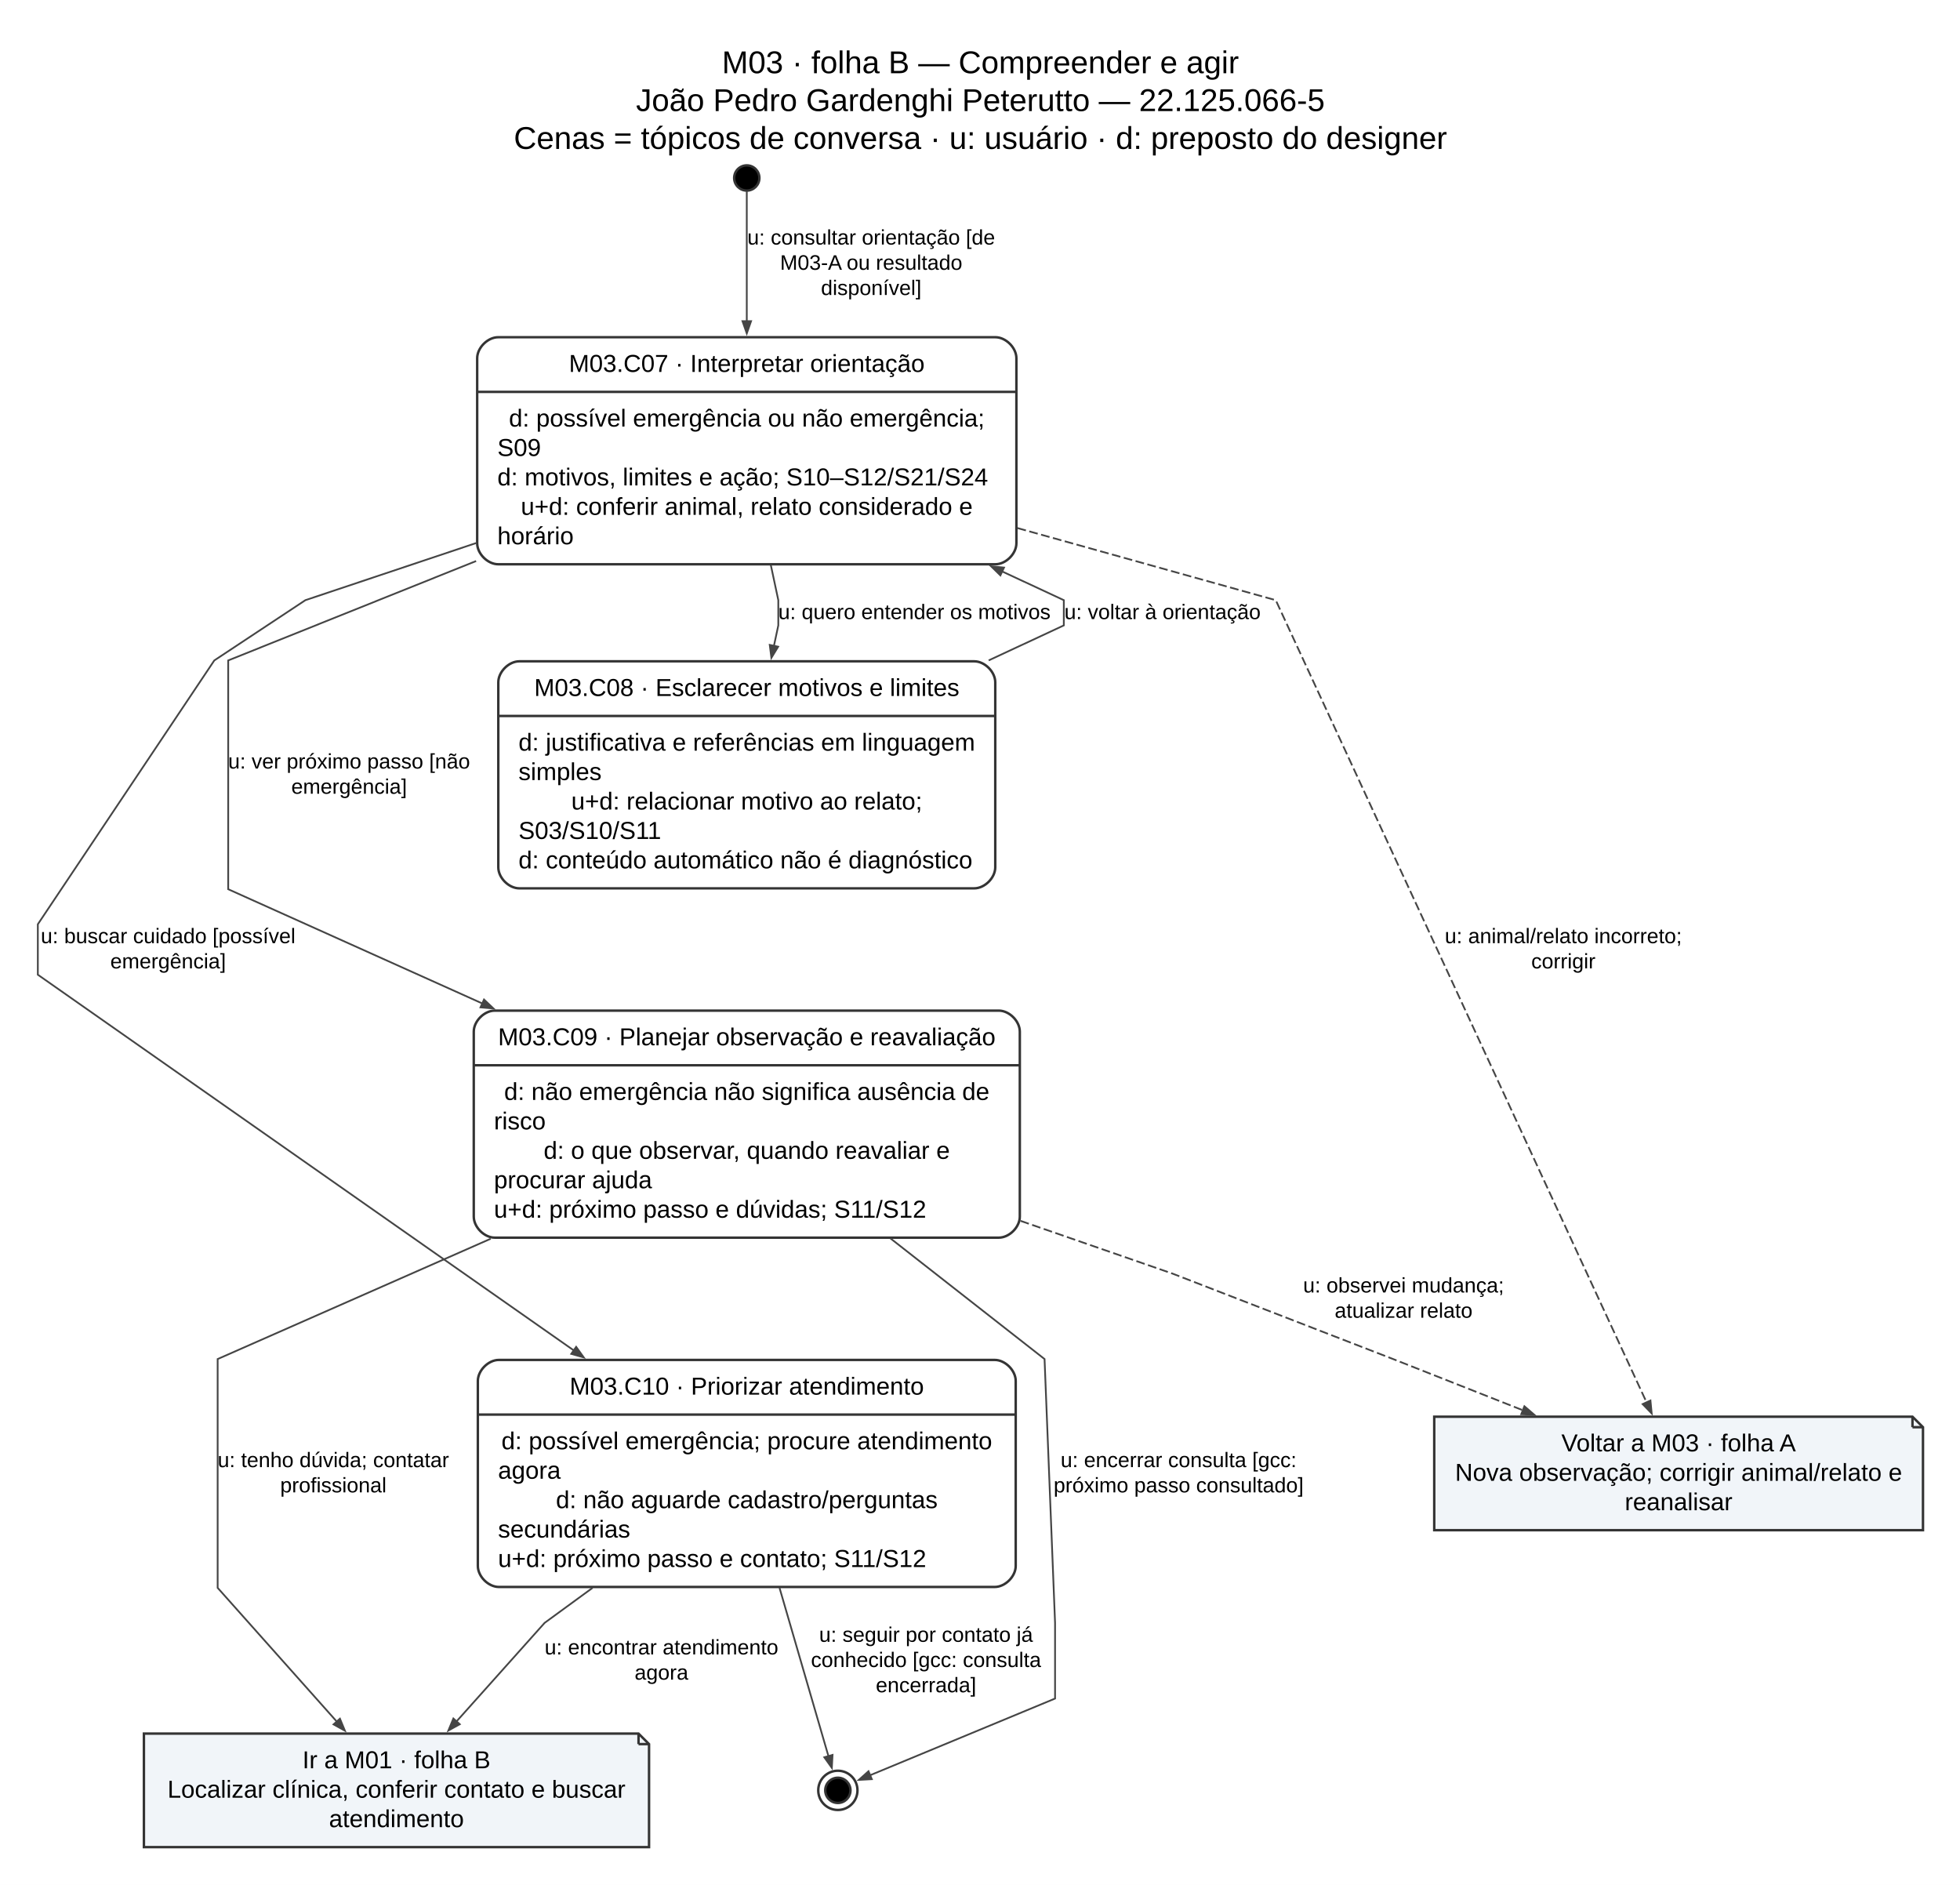
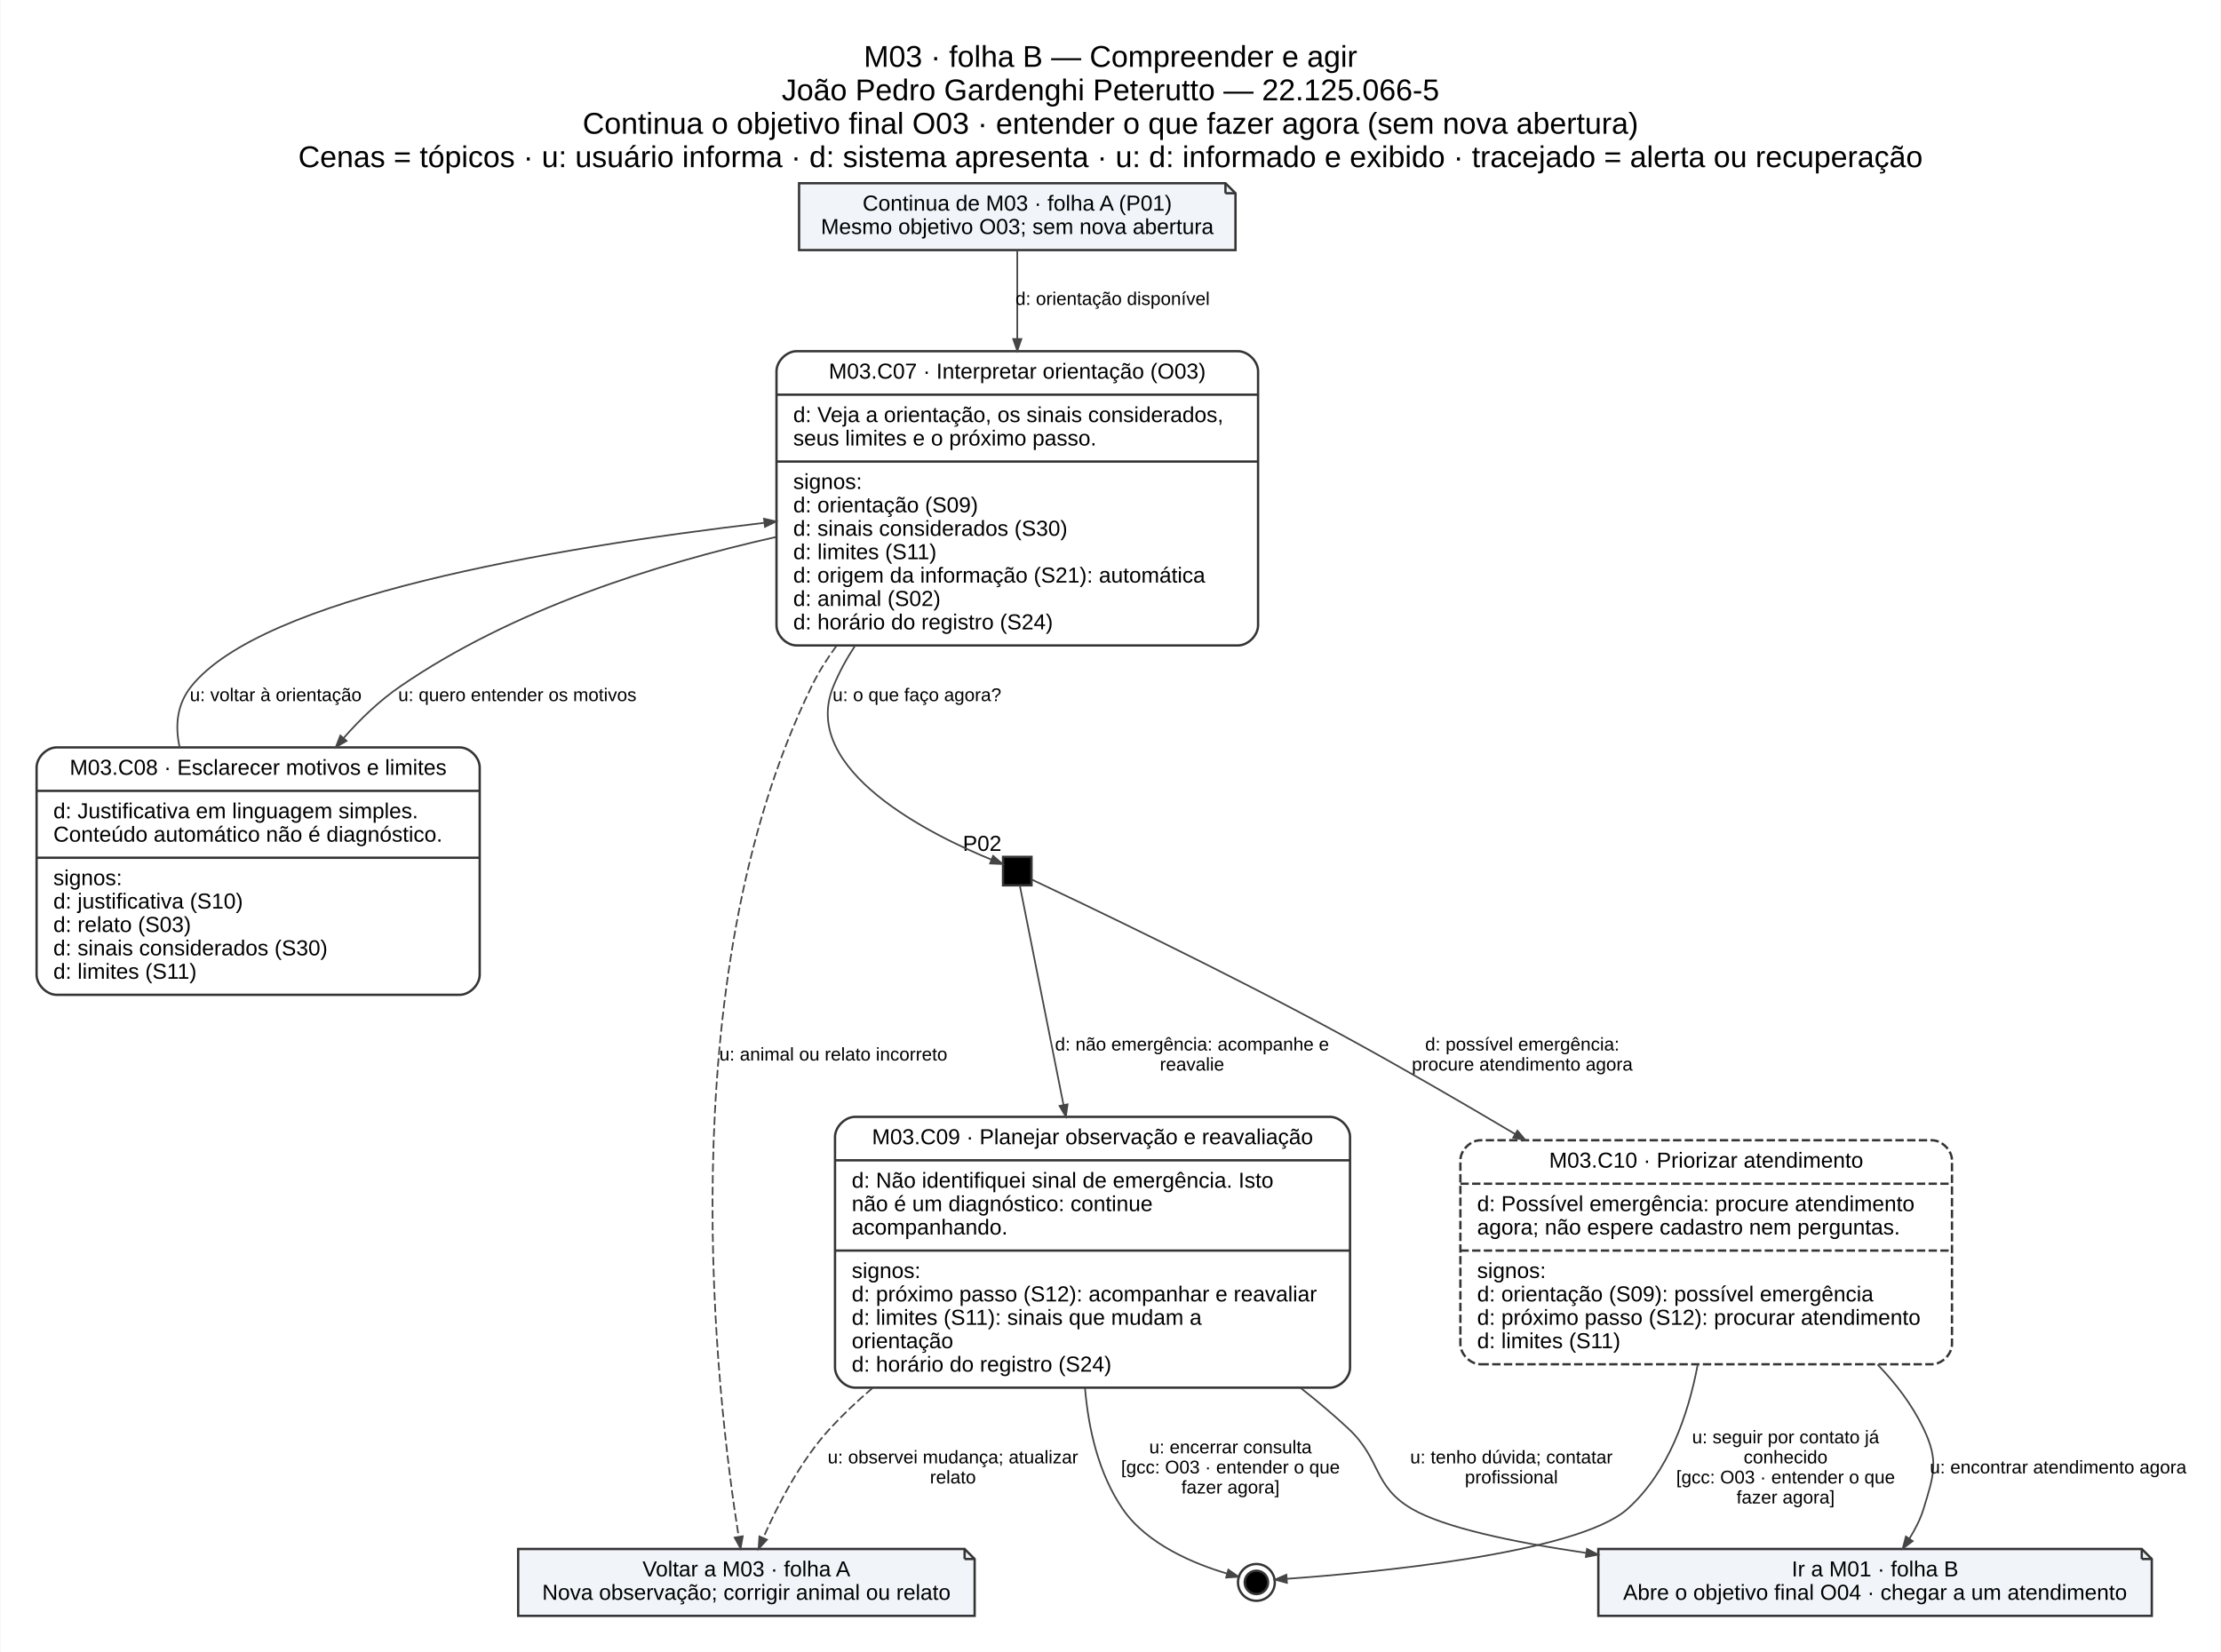
- <svg xmlns="http://www.w3.org/2000/svg" width="1119pt" height="1076pt" viewBox="0.00 0.00 1119.00 1076.00">
-   <g id="graph0" class="graph" transform="scale(1 1) rotate(0) translate(21.6 1054.4)">
-     <polygon fill="white" stroke="none" points="-21.6,21.6 -21.6,-1054.4 1097.87,-1054.4 1097.87,21.6 -21.6,21.6" />
-     <text xml:space="preserve" text-anchor="middle" x="538.14" y="-1012.6" font-family="Arial" font-size="18.00">M03 · folha B — Compreender e agir</text>
-     <text xml:space="preserve" text-anchor="middle" x="538.14" y="-991" font-family="Arial" font-size="18.00">João Pedro Gardenghi Peterutto — 22.125.066-5</text>
-     <text xml:space="preserve" text-anchor="middle" x="538.14" y="-969.4" font-family="Arial" font-size="18.00">Cenas = tópicos de conversa · u: usuário · d: preposto do designer</text>
+ <svg xmlns="http://www.w3.org/2000/svg" width="1328pt" height="988pt" viewBox="0.00 0.00 1327.70 988.20">
+   <g id="graph0" class="graph" transform="scale(1 1) rotate(0) translate(21.6 966.6)">
+     <polygon fill="white" stroke="transparent" points="-21.6,21.6 -21.6,-966.6 1306.1,-966.6 1306.1,21.6 -21.6,21.6" />
+     <text text-anchor="middle" x="642.25" y="-926.6" font-family="Arial" font-size="18.00">M03 · folha B — Compreender e agir</text>
+     <text text-anchor="middle" x="642.25" y="-906.6" font-family="Arial" font-size="18.00">João Pedro Gardenghi Peterutto — 22.125.066-5</text>
+     <text text-anchor="middle" x="642.25" y="-886.6" font-family="Arial" font-size="18.00">Continua o objetivo final O03 · entender o que fazer agora (sem nova abertura)</text>
+     <text text-anchor="middle" x="642.25" y="-866.6" font-family="Arial" font-size="18.00">Cenas = tópicos · u: usuário informa · d: sistema apresenta · u: d: informado e exibido · tracejado = alerta ou recuperação</text>
    <g id="node1" class="node">
-       <path fill="none" stroke="#343434" stroke-width="1.4" d="M262.83,-732.3C262.83,-732.3 546.68,-732.3 546.68,-732.3 552.68,-732.3 558.68,-738.3 558.68,-744.3 558.68,-744.3 558.68,-849.9 558.68,-849.9 558.68,-855.9 552.68,-861.9 546.68,-861.9 546.68,-861.9 262.83,-861.9 262.83,-861.9 256.83,-861.9 250.83,-855.9 250.83,-849.9 250.83,-849.9 250.83,-744.3 250.83,-744.3 250.83,-738.3 256.83,-732.3 262.83,-732.3" />
-       <text xml:space="preserve" text-anchor="middle" x="404.75" y="-842.1" font-family="Arial" font-size="14.00">M03.C07 · Interpretar orientação</text>
-       <polyline fill="none" stroke="#343434" stroke-width="1.4" points="250.83,-830.7 558.68,-830.7" />
-       <text xml:space="preserve" text-anchor="middle" x="404.75" y="-810.9" font-family="Arial" font-size="14.00">d: possível emergência ou não emergência;</text>
-       <text xml:space="preserve" text-anchor="start" x="262.35" y="-794.1" font-family="Arial" font-size="14.00">S09</text>
-       <text xml:space="preserve" text-anchor="start" x="262.35" y="-777.3" font-family="Arial" font-size="14.00">d: motivos, limites e ação; S10–S12/S21/S24</text>
-       <text xml:space="preserve" text-anchor="middle" x="404.75" y="-760.5" font-family="Arial" font-size="14.00">u+d: conferir animal, relato considerado e</text>
-       <text xml:space="preserve" text-anchor="start" x="262.35" y="-743.7" font-family="Arial" font-size="14.00">horário</text>
+       <polygon fill="#f1f5f9" stroke="#343434" stroke-width="1.4" points="711,-857 456,-857 456,-817 717,-817 717,-851 711,-857" />
+       <polyline fill="none" stroke="#343434" stroke-width="1.4" points="711,-857 711,-851 " />
+       <polyline fill="none" stroke="#343434" stroke-width="1.4" points="717,-851 711,-851 " />
+       <text text-anchor="middle" x="586.5" y="-840.6" font-family="Arial" font-size="13.00">Continua de M03 · folha A (P01)</text>
+       <text text-anchor="middle" x="586.5" y="-826.6" font-family="Arial" font-size="13.00">Mesmo objetivo O03; sem nova abertura</text>
+     </g>
+     <g id="node2" class="node">
+       <path fill="none" stroke="#343434" stroke-width="1.4" d="M454.5,-580.5C454.5,-580.5 718.5,-580.5 718.5,-580.5 724.5,-580.5 730.5,-586.5 730.5,-592.5 730.5,-592.5 730.5,-744.5 730.5,-744.5 730.5,-750.5 724.5,-756.5 718.5,-756.5 718.5,-756.5 454.5,-756.5 454.5,-756.5 448.5,-756.5 442.5,-750.5 442.5,-744.5 442.5,-744.5 442.5,-592.5 442.5,-592.5 442.5,-586.5 448.5,-580.5 454.5,-580.5" />
+       <text text-anchor="middle" x="586.5" y="-740.1" font-family="Arial" font-size="13.00">M03.C07 · Interpretar orientação (O03)</text>
+       <polyline fill="none" stroke="#343434" stroke-width="1.4" points="442.5,-730.5 730.5,-730.5 " />
+       <text text-anchor="start" x="452.5" y="-714.1" font-family="Arial" font-size="13.00">d: Veja a orientação, os sinais considerados,</text>
+       <text text-anchor="start" x="452.5" y="-700.1" font-family="Arial" font-size="13.00"> seus limites e o próximo passo.</text>
+       <polyline fill="none" stroke="#343434" stroke-width="1.4" points="442.5,-690.5 730.5,-690.5 " />
+       <text text-anchor="start" x="452.5" y="-674.1" font-family="Arial" font-size="13.00">signos:</text>
+       <text text-anchor="start" x="452.5" y="-660.1" font-family="Arial" font-size="13.00">d: orientação (S09)</text>
+       <text text-anchor="start" x="452.5" y="-646.1" font-family="Arial" font-size="13.00">d: sinais considerados (S30)</text>
+       <text text-anchor="start" x="452.5" y="-632.1" font-family="Arial" font-size="13.00">d: limites (S11)</text>
+       <text text-anchor="start" x="452.5" y="-618.1" font-family="Arial" font-size="13.00">d: origem da informação (S21): automática</text>
+       <text text-anchor="start" x="452.5" y="-604.1" font-family="Arial" font-size="13.00">d: animal (S02)</text>
+       <text text-anchor="start" x="452.5" y="-590.1" font-family="Arial" font-size="13.00">d: horário do registro (S24)</text>
+     </g>
+     <g id="edge2" class="edge">
+       <path fill="none" stroke="#454545" d="M586.5,-816.9C586.5,-803.38 586.5,-784.12 586.5,-763.97" />
+       <polygon fill="#454545" stroke="#454545" points="588.95,-763.81 586.5,-756.81 584.05,-763.81 588.95,-763.81" />
+       <text text-anchor="middle" x="643.5" y="-784.2" font-family="Arial" font-size="11.00">d: orientação disponível</text>
    </g>
    <g id="node3" class="node">
-       <path fill="none" stroke="#343434" stroke-width="1.4" d="M274.89,-547.3C274.89,-547.3 534.61,-547.3 534.61,-547.3 540.61,-547.3 546.61,-553.3 546.61,-559.3 546.61,-559.3 546.61,-664.9 546.61,-664.9 546.61,-670.9 540.61,-676.9 534.61,-676.9 534.61,-676.9 274.89,-676.9 274.89,-676.9 268.89,-676.9 262.89,-670.9 262.89,-664.9 262.89,-664.9 262.89,-559.3 262.89,-559.3 262.89,-553.3 268.89,-547.3 274.89,-547.3" />
-       <text xml:space="preserve" text-anchor="middle" x="404.75" y="-657.1" font-family="Arial" font-size="14.00">M03.C08 · Esclarecer motivos e limites</text>
-       <polyline fill="none" stroke="#343434" stroke-width="1.4" points="262.89,-645.7 546.61,-645.7" />
-       <text xml:space="preserve" text-anchor="middle" x="404.75" y="-625.9" font-family="Arial" font-size="14.00">d: justificativa e referências em linguagem</text>
-       <text xml:space="preserve" text-anchor="start" x="274.41" y="-609.1" font-family="Arial" font-size="14.00">simples</text>
-       <text xml:space="preserve" text-anchor="middle" x="404.75" y="-592.3" font-family="Arial" font-size="14.00">u+d: relacionar motivo ao relato;</text>
-       <text xml:space="preserve" text-anchor="start" x="274.41" y="-575.5" font-family="Arial" font-size="14.00">S03/S10/S11</text>
-       <text xml:space="preserve" text-anchor="start" x="274.41" y="-558.7" font-family="Arial" font-size="14.00">d: conteúdo automático não é diagnóstico</text>
+       <path fill="none" stroke="#343434" stroke-width="1.4" d="M12,-371.5C12,-371.5 253,-371.5 253,-371.5 259,-371.5 265,-377.5 265,-383.5 265,-383.5 265,-507.5 265,-507.5 265,-513.5 259,-519.5 253,-519.5 253,-519.5 12,-519.5 12,-519.5 6,-519.5 0,-513.5 0,-507.5 0,-507.5 0,-383.5 0,-383.5 0,-377.5 6,-371.5 12,-371.5" />
+       <text text-anchor="middle" x="132.5" y="-503.1" font-family="Arial" font-size="13.00">M03.C08 · Esclarecer motivos e limites</text>
+       <polyline fill="none" stroke="#343434" stroke-width="1.4" points="0,-493.5 265,-493.5 " />
+       <text text-anchor="start" x="10" y="-477.1" font-family="Arial" font-size="13.00">d: Justificativa em linguagem simples.</text>
+       <text text-anchor="start" x="10" y="-463.1" font-family="Arial" font-size="13.00"> Conteúdo automático não é diagnóstico.</text>
+       <polyline fill="none" stroke="#343434" stroke-width="1.4" points="0,-453.5 265,-453.5 " />
+       <text text-anchor="start" x="10" y="-437.1" font-family="Arial" font-size="13.00">signos:</text>
+       <text text-anchor="start" x="10" y="-423.1" font-family="Arial" font-size="13.00">d: justificativa (S10)</text>
+       <text text-anchor="start" x="10" y="-409.1" font-family="Arial" font-size="13.00">d: relato (S03)</text>
+       <text text-anchor="start" x="10" y="-395.1" font-family="Arial" font-size="13.00">d: sinais considerados (S30)</text>
+       <text text-anchor="start" x="10" y="-381.1" font-family="Arial" font-size="13.00">d: limites (S11)</text>
+     </g>
+     <g id="edge3" class="edge">
+       <path fill="none" stroke="#454545" d="M442.11,-645.34C369.97,-629.17 284.1,-601.77 217.5,-556 205.12,-547.49 193.72,-536.62 183.56,-525.04" />
+       <polygon fill="#454545" stroke="#454545" points="185.39,-523.41 178.98,-519.68 181.66,-526.59 185.39,-523.41" />
+       <text text-anchor="middle" x="287.5" y="-547.2" font-family="Arial" font-size="11.00">u: quero entender os motivos</text>
+     </g>
+     <g id="node4" class="node">
+       <polygon fill="black" stroke="#343434" stroke-width="1.4" points="595,-454 578,-454 578,-437 595,-437 595,-454" />
+       <text text-anchor="middle" x="565.5" y="-457.6" font-family="Arial" font-size="13.00">P02</text>
    </g>
    <g id="edge5" class="edge">
-       <path fill="none" stroke="#454545" d="M418.49,-731.78C420.95,-720.24 422.75,-711.8 422.75,-711.8 422.75,-711.8 422.75,-697.4 422.75,-697.4 422.75,-697.4 421.74,-692.65 420.19,-685.41" />
-       <polygon fill="#454545" stroke="#454545" points="422.66,-685.24 418.8,-678.9 417.87,-686.26 422.66,-685.24" />
-       <text xml:space="preserve" text-anchor="middle" x="500.46" y="-701" font-family="Arial" font-size="12.00">u: quero entender os motivos</text>
+       <path fill="none" stroke="#454545" d="M489.49,-580.33C484.39,-572.56 479.96,-564.43 476.5,-556 455.88,-505.73 536,-466.71 570.95,-452.41" />
+       <polygon fill="#454545" stroke="#454545" points="572.06,-454.6 577.66,-449.74 570.25,-450.05 572.06,-454.6" />
+       <text text-anchor="middle" x="526.5" y="-547.2" font-family="Arial" font-size="11.00">u: o que faço agora?</text>
    </g>
-     <g id="node4" class="node">
-       <path fill="none" stroke="#343434" stroke-width="1.4" d="M260.88,-347.9C260.88,-347.9 548.63,-347.9 548.63,-347.9 554.63,-347.9 560.63,-353.9 560.63,-359.9 560.63,-359.9 560.63,-465.5 560.63,-465.5 560.63,-471.5 554.63,-477.5 548.63,-477.5 548.63,-477.5 260.88,-477.5 260.88,-477.5 254.88,-477.5 248.88,-471.5 248.88,-465.5 248.88,-465.5 248.88,-359.9 248.88,-359.9 248.88,-353.9 254.88,-347.9 260.88,-347.9" />
-       <text xml:space="preserve" text-anchor="middle" x="404.75" y="-457.7" font-family="Arial" font-size="14.00">M03.C09 · Planejar observação e reavaliação</text>
-       <polyline fill="none" stroke="#343434" stroke-width="1.4" points="248.88,-446.3 560.63,-446.3" />
-       <text xml:space="preserve" text-anchor="middle" x="404.75" y="-426.5" font-family="Arial" font-size="14.00">d: não emergência não significa ausência de</text>
-       <text xml:space="preserve" text-anchor="start" x="260.4" y="-409.7" font-family="Arial" font-size="14.00">risco</text>
-       <text xml:space="preserve" text-anchor="middle" x="404.75" y="-392.9" font-family="Arial" font-size="14.00">d: o que observar, quando reavaliar e</text>
-       <text xml:space="preserve" text-anchor="start" x="260.4" y="-376.1" font-family="Arial" font-size="14.00">procurar ajuda</text>
-       <text xml:space="preserve" text-anchor="start" x="260.4" y="-359.3" font-family="Arial" font-size="14.00">u+d: próximo passo e dúvidas; S11/S12</text>
+     <g id="node7" class="node">
+       <polygon fill="#f1f5f9" stroke="#343434" stroke-width="1.4" points="555,-40 288,-40 288,0 561,0 561,-34 555,-40" />
+       <polyline fill="none" stroke="#343434" stroke-width="1.4" points="555,-40 555,-34 " />
+       <polyline fill="none" stroke="#343434" stroke-width="1.4" points="561,-34 555,-34 " />
+       <text text-anchor="middle" x="424.5" y="-23.6" font-family="Arial" font-size="13.00">Voltar a M03 · folha A</text>
+       <text text-anchor="middle" x="424.5" y="-9.6" font-family="Arial" font-size="13.00">Nova observação; corrigir animal ou relato</text>
+     </g>
+     <g id="edge10" class="edge">
+       <path fill="none" stroke="#454545" stroke-dasharray="5,2" d="M478.33,-580.19C472.65,-572.5 467.6,-564.42 463.5,-556 377.12,-378.81 406.92,-128.87 419.83,-47.63" />
+       <polygon fill="#454545" stroke="#454545" points="422.32,-47.6 421.03,-40.3 417.48,-46.82 422.32,-47.6" />
+       <text text-anchor="middle" x="476.5" y="-332.2" font-family="Arial" font-size="11.00">u: animal ou relato incorreto</text>
+     </g>
+     <g id="edge4" class="edge">
+       <path fill="none" stroke="#454545" d="M85.56,-519.53C82.7,-532.49 83.91,-545.25 92.5,-556 134.9,-609.03 305.96,-638.66 435,-653.82" />
+       <polygon fill="#454545" stroke="#454545" points="435.03,-656.29 442.27,-654.67 435.6,-651.42 435.03,-656.29" />
+       <text text-anchor="middle" x="143" y="-547.2" font-family="Arial" font-size="11.00">u: voltar à orientação</text>
+     </g>
+     <g id="node5" class="node">
+       <path fill="none" stroke="#343434" stroke-width="1.4" d="M489.5,-136.5C489.5,-136.5 773.5,-136.5 773.5,-136.5 779.5,-136.5 785.5,-142.5 785.5,-148.5 785.5,-148.5 785.5,-286.5 785.5,-286.5 785.5,-292.5 779.5,-298.5 773.5,-298.5 773.5,-298.5 489.5,-298.5 489.5,-298.5 483.5,-298.5 477.5,-292.5 477.5,-286.5 477.5,-286.5 477.5,-148.5 477.5,-148.5 477.5,-142.5 483.5,-136.5 489.5,-136.5" />
+       <text text-anchor="middle" x="631.5" y="-282.1" font-family="Arial" font-size="13.00">M03.C09 · Planejar observação e reavaliação</text>
+       <polyline fill="none" stroke="#343434" stroke-width="1.4" points="477.5,-272.5 785.5,-272.5 " />
+       <text text-anchor="start" x="487.5" y="-256.1" font-family="Arial" font-size="13.00">d: Não identifiquei sinal de emergência. Isto</text>
+       <text text-anchor="start" x="487.5" y="-242.1" font-family="Arial" font-size="13.00"> não é um diagnóstico: continue</text>
+       <text text-anchor="start" x="487.5" y="-228.1" font-family="Arial" font-size="13.00"> acompanhando.</text>
+       <polyline fill="none" stroke="#343434" stroke-width="1.4" points="477.5,-218.5 785.5,-218.5 " />
+       <text text-anchor="start" x="487.5" y="-202.1" font-family="Arial" font-size="13.00">signos:</text>
+       <text text-anchor="start" x="487.5" y="-188.1" font-family="Arial" font-size="13.00">d: próximo passo (S12): acompanhar e reavaliar</text>
+       <text text-anchor="start" x="487.5" y="-174.1" font-family="Arial" font-size="13.00">d: limites (S11): sinais que mudam a</text>
+       <text text-anchor="start" x="487.5" y="-160.1" font-family="Arial" font-size="13.00"> orientação</text>
+       <text text-anchor="start" x="487.5" y="-146.1" font-family="Arial" font-size="13.00">d: horário do registro (S24)</text>
+     </g>
+     <g id="edge6" class="edge">
+       <path fill="none" stroke="#454545" d="M588,-436.98C592.1,-416.38 603.89,-357.15 614.17,-305.55" />
+       <polygon fill="#454545" stroke="#454545" points="616.58,-305.99 615.54,-298.65 611.77,-305.03 616.58,-305.99" />
+       <text text-anchor="middle" x="691" y="-338.2" font-family="Arial" font-size="11.00">d: não emergência: acompanhe e</text>
+       <text text-anchor="middle" x="691" y="-326.2" font-family="Arial" font-size="11.00">reavalie</text>
+     </g>
+     <g id="node6" class="node">
+       <path fill="none" stroke="#343434" stroke-width="1.4" stroke-dasharray="5,2" d="M863.5,-150.5C863.5,-150.5 1133.5,-150.5 1133.5,-150.5 1139.5,-150.5 1145.5,-156.5 1145.5,-162.5 1145.5,-162.5 1145.5,-272.5 1145.5,-272.5 1145.5,-278.5 1139.5,-284.5 1133.5,-284.5 1133.5,-284.5 863.5,-284.5 863.5,-284.5 857.5,-284.5 851.5,-278.5 851.5,-272.5 851.5,-272.5 851.5,-162.5 851.5,-162.5 851.5,-156.5 857.5,-150.5 863.5,-150.5" />
+       <text text-anchor="middle" x="998.5" y="-268.1" font-family="Arial" font-size="13.00">M03.C10 · Priorizar atendimento</text>
+       <polyline fill="none" stroke="#343434" stroke-width="1.4" stroke-dasharray="5,2" points="851.5,-258.5 1145.5,-258.5 " />
+       <text text-anchor="start" x="861.5" y="-242.1" font-family="Arial" font-size="13.00">d: Possível emergência: procure atendimento</text>
+       <text text-anchor="start" x="861.5" y="-228.1" font-family="Arial" font-size="13.00"> agora; não espere cadastro nem perguntas.</text>
+       <polyline fill="none" stroke="#343434" stroke-width="1.4" stroke-dasharray="5,2" points="851.5,-218.5 1145.5,-218.5 " />
+       <text text-anchor="start" x="861.5" y="-202.1" font-family="Arial" font-size="13.00">signos:</text>
+       <text text-anchor="start" x="861.5" y="-188.1" font-family="Arial" font-size="13.00">d: orientação (S09): possível emergência</text>
+       <text text-anchor="start" x="861.5" y="-174.1" font-family="Arial" font-size="13.00">d: próximo passo (S12): procurar atendimento</text>
+       <text text-anchor="start" x="861.5" y="-160.1" font-family="Arial" font-size="13.00">d: limites (S11)</text>
    </g>
    <g id="edge7" class="edge">
-       <path fill="none" stroke="#454545" d="M250.22,-734.14C178.43,-705.36 108.69,-677.4 108.69,-677.4 108.69,-677.4 108.69,-546.8 108.69,-546.8 108.69,-546.8 180.88,-514.35 253.96,-481.49" />
-       <polygon fill="#454545" stroke="#454545" points="254.73,-483.83 260.11,-478.73 252.72,-479.36 254.73,-483.83" />
-       <text xml:space="preserve" text-anchor="middle" x="177.72" y="-615.7" font-family="Arial" font-size="12.00">u: ver próximo passo [não</text>
-       <text xml:space="preserve" text-anchor="middle" x="177.72" y="-601.3" font-family="Arial" font-size="12.00">emergência]</text>
+       <path fill="none" stroke="#454545" d="M595.17,-440.44C622.73,-427.46 710.72,-385.59 781.5,-347 815.25,-328.6 851.37,-307.71 884.26,-288.2" />
+       <polygon fill="#454545" stroke="#454545" points="885.6,-290.26 890.37,-284.58 883.1,-286.04 885.6,-290.26" />
+       <text text-anchor="middle" x="888.5" y="-338.2" font-family="Arial" font-size="11.00">d: possível emergência:</text>
+       <text text-anchor="middle" x="888.5" y="-326.2" font-family="Arial" font-size="11.00">procure atendimento agora</text>
    </g>
-     <g id="node5" class="node">
-       <path fill="none" stroke="#343434" stroke-width="1.4" d="M263.21,-148.5C263.21,-148.5 546.29,-148.5 546.29,-148.5 552.29,-148.5 558.29,-154.5 558.29,-160.5 558.29,-160.5 558.29,-266.1 558.29,-266.1 558.29,-272.1 552.29,-278.1 546.29,-278.1 546.29,-278.1 263.21,-278.1 263.21,-278.1 257.21,-278.1 251.21,-272.1 251.21,-266.1 251.21,-266.1 251.21,-160.5 251.21,-160.5 251.21,-154.5 257.21,-148.5 263.21,-148.5" />
-       <text xml:space="preserve" text-anchor="middle" x="404.75" y="-258.3" font-family="Arial" font-size="14.00">M03.C10 · Priorizar atendimento</text>
-       <polyline fill="none" stroke="#343434" stroke-width="1.4" points="251.21,-246.9 558.29,-246.9" />
-       <text xml:space="preserve" text-anchor="middle" x="404.75" y="-227.1" font-family="Arial" font-size="14.00">d: possível emergência; procure atendimento</text>
-       <text xml:space="preserve" text-anchor="start" x="262.73" y="-210.3" font-family="Arial" font-size="14.00">agora</text>
-       <text xml:space="preserve" text-anchor="middle" x="404.75" y="-193.5" font-family="Arial" font-size="14.00">d: não aguarde cadastro/perguntas</text>
-       <text xml:space="preserve" text-anchor="start" x="262.73" y="-176.7" font-family="Arial" font-size="14.00">secundárias</text>
-       <text xml:space="preserve" text-anchor="start" x="262.73" y="-159.9" font-family="Arial" font-size="14.00">u+d: próximo passo e contato; S11/S12</text>
+     <g id="edge11" class="edge">
+       <path fill="none" stroke="#454545" stroke-dasharray="5,2" d="M499.83,-136.2C490.82,-128.53 482.25,-120.44 474.5,-112 456.83,-92.76 443.14,-66.14 434.59,-46.67" />
+       <polygon fill="#454545" stroke="#454545" points="436.79,-45.57 431.78,-40.1 432.28,-47.5 436.79,-45.57" />
+       <text text-anchor="middle" x="548" y="-91.2" font-family="Arial" font-size="11.00">u: observei mudança; atualizar</text>
+       <text text-anchor="middle" x="548" y="-79.2" font-family="Arial" font-size="11.00">relato</text>
+     </g>
+     <g id="node8" class="node">
+       <polygon fill="#f1f5f9" stroke="#343434" stroke-width="1.4" points="1259,-40 934,-40 934,0 1265,0 1265,-34 1259,-40" />
+       <polyline fill="none" stroke="#343434" stroke-width="1.4" points="1259,-40 1259,-34 " />
+       <polyline fill="none" stroke="#343434" stroke-width="1.4" points="1265,-34 1259,-34 " />
+       <text text-anchor="middle" x="1099.5" y="-23.6" font-family="Arial" font-size="13.00">Ir a M01 · folha B</text>
+       <text text-anchor="middle" x="1099.5" y="-9.6" font-family="Arial" font-size="13.00">Abre o objetivo final O04 · chegar a um atendimento</text>
+     </g>
+     <g id="edge9" class="edge">
+       <path fill="none" stroke="#454545" d="M755.93,-136.35C765.9,-128.5 775.56,-120.33 784.5,-112 804.41,-93.45 798.99,-77.7 822.5,-64 841.66,-52.84 882.28,-44.17 926.65,-37.64" />
+       <polygon fill="#454545" stroke="#454545" points="927.22,-40.04 933.8,-36.61 926.52,-35.19 927.22,-40.04" />
+       <text text-anchor="middle" x="882" y="-91.2" font-family="Arial" font-size="11.00">u: tenho dúvida; contatar</text>
+       <text text-anchor="middle" x="882" y="-79.2" font-family="Arial" font-size="11.00">profissional</text>
+     </g>
+     <g id="node9" class="node">
+       <ellipse fill="black" stroke="#343434" stroke-width="1.4" cx="729.5" cy="-20" rx="7" ry="7" />
+       <ellipse fill="none" stroke="#343434" stroke-width="1.4" cx="729.5" cy="-20" rx="11" ry="11" />
+     </g>
+     <g id="edge12" class="edge">
+       <path fill="none" stroke="#454545" d="M627,-136.26C629.1,-111.34 635.25,-84.94 649.5,-64 664.15,-42.48 693.17,-30.83 711.94,-25.28" />
+       <polygon fill="#454545" stroke="#454545" points="712.72,-27.6 718.81,-23.37 711.41,-22.88 712.72,-27.6" />
+       <text text-anchor="middle" x="714" y="-97.2" font-family="Arial" font-size="11.00">u: encerrar consulta</text>
+       <text text-anchor="middle" x="714" y="-85.2" font-family="Arial" font-size="11.00">[gcc: O03 · entender o que</text>
+       <text text-anchor="middle" x="714" y="-73.2" font-family="Arial" font-size="11.00">fazer agora]</text>
    </g>
    <g id="edge8" class="edge">
-       <path fill="none" stroke="#454545" d="M250.18,-744.39C198.02,-726.94 152.75,-711.8 152.75,-711.8 152.75,-711.8 100.75,-677.4 100.75,-677.4 100.75,-677.4 0,-526.8 0,-526.8 0,-526.8 0,-498 0,-498 0,-498 186.38,-367.37 306.19,-283.39" />
-       <polygon fill="#454545" stroke="#454545" points="307.34,-285.57 311.67,-279.54 304.53,-281.56 307.34,-285.57" />
-       <text xml:space="preserve" text-anchor="middle" x="74.38" y="-516" font-family="Arial" font-size="12.00">u: buscar cuidado [possível</text>
-       <text xml:space="preserve" text-anchor="middle" x="74.38" y="-501.6" font-family="Arial" font-size="12.00">emergência]</text>
-     </g>
-     <g id="node6" class="node">
-       <polygon fill="#f1f5f9" stroke="#343434" stroke-width="1.4" points="1070.27,-245.7 797.23,-245.7 797.23,-180.9 1076.27,-180.9 1076.27,-239.7 1070.27,-245.7" />
-       <polyline fill="none" stroke="#343434" stroke-width="1.4" points="1070.27,-245.7 1070.27,-239.7" />
-       <polyline fill="none" stroke="#343434" stroke-width="1.4" points="1076.27,-239.7 1070.27,-239.7" />
-       <text xml:space="preserve" text-anchor="middle" x="936.75" y="-225.9" font-family="Arial" font-size="14.00">Voltar a M03 · folha A</text>
-       <text xml:space="preserve" text-anchor="middle" x="936.75" y="-209.1" font-family="Arial" font-size="14.00">Nova observação; corrigir animal/relato e</text>
-       <text xml:space="preserve" text-anchor="middle" x="936.75" y="-192.3" font-family="Arial" font-size="14.00">reanalisar</text>
-     </g>
-     <g id="edge11" class="edge">
-       <path fill="none" stroke="#454545" stroke-dasharray="5,2" d="M559.29,-752.96C633.59,-732.22 706.75,-711.8 706.75,-711.8 706.75,-711.8 864.26,-371.11 918.59,-253.59" />
-       <polygon fill="#454545" stroke="#454545" points="920.67,-254.93 921.38,-247.55 916.22,-252.88 920.67,-254.93" />
-       <text xml:space="preserve" text-anchor="middle" x="870.95" y="-516" font-family="Arial" font-size="12.00">u: animal/relato incorreto;</text>
-       <text xml:space="preserve" text-anchor="middle" x="870.95" y="-501.6" font-family="Arial" font-size="12.00">corrigir</text>
-     </g>
-     <g id="node2" class="node">
-       <ellipse fill="black" stroke="#343434" stroke-width="1.4" cx="404.75" cy="-952.8" rx="7.2" ry="7.2" />
-     </g>
-     <g id="edge4" class="edge">
-       <path fill="none" stroke="#454545" d="M404.75,-945.2C404.75,-932.01 404.75,-901.11 404.75,-871.01" />
-       <polygon fill="#454545" stroke="#454545" points="407.2,-871.07 404.75,-864.07 402.3,-871.07 407.2,-871.07" />
-       <text xml:space="preserve" text-anchor="middle" x="475.79" y="-914.8" font-family="Arial" font-size="12.00">u: consultar orientação [de</text>
-       <text xml:space="preserve" text-anchor="middle" x="475.79" y="-900.4" font-family="Arial" font-size="12.00">M03-A ou resultado</text>
-       <text xml:space="preserve" text-anchor="middle" x="475.79" y="-886" font-family="Arial" font-size="12.00">disponível]</text>
-     </g>
-     <g id="edge6" class="edge">
-       <path fill="none" stroke="#454545" d="M542.86,-677.42C567.63,-688.96 585.75,-697.4 585.75,-697.4 585.75,-697.4 585.75,-711.8 585.75,-711.8 585.75,-711.8 571.25,-718.55 550.46,-728.24" />
-       <polygon fill="#454545" stroke="#454545" points="549.54,-725.96 544.23,-731.14 551.61,-730.4 549.54,-725.96" />
-       <text xml:space="preserve" text-anchor="middle" x="642.11" y="-701" font-family="Arial" font-size="12.00">u: voltar à orientação</text>
-     </g>
-     <g id="edge12" class="edge">
-       <path fill="none" stroke="#454545" stroke-dasharray="5,2" d="M561.05,-357.48C608.22,-341.11 647.75,-327.4 647.75,-327.4 647.75,-327.4 773.75,-278.6 773.75,-278.6 773.75,-278.6 809.85,-264.36 848.07,-249.28" />
-       <polygon fill="#454545" stroke="#454545" points="848.71,-251.66 854.32,-246.82 846.91,-247.11 848.71,-251.66" />
-       <text xml:space="preserve" text-anchor="middle" x="779.74" y="-316.6" font-family="Arial" font-size="12.00">u: observei mudança;</text>
-       <text xml:space="preserve" text-anchor="middle" x="779.74" y="-302.2" font-family="Arial" font-size="12.00">atualizar relato</text>
-     </g>
-     <g id="node7" class="node">
-       <polygon fill="#f1f5f9" stroke="#343434" stroke-width="1.4" points="342.95,-64.8 60.56,-64.8 60.56,0 348.95,0 348.95,-58.8 342.95,-64.8" />
-       <polyline fill="none" stroke="#343434" stroke-width="1.4" points="342.95,-64.8 342.95,-58.8" />
-       <polyline fill="none" stroke="#343434" stroke-width="1.4" points="348.95,-58.8 342.95,-58.8" />
-       <text xml:space="preserve" text-anchor="middle" x="204.75" y="-45" font-family="Arial" font-size="14.00">Ir a M01 · folha B</text>
-       <text xml:space="preserve" text-anchor="middle" x="204.75" y="-28.2" font-family="Arial" font-size="14.00">Localizar clínica, conferir contato e buscar</text>
-       <text xml:space="preserve" text-anchor="middle" x="204.75" y="-11.4" font-family="Arial" font-size="14.00">atendimento</text>
-     </g>
-     <g id="edge10" class="edge">
-       <path fill="none" stroke="#454545" d="M258.57,-347.29C181.47,-313.32 102.66,-278.6 102.66,-278.6 102.66,-278.6 102.66,-148 102.66,-148 102.66,-148 141.17,-104.78 170.88,-71.42" />
-       <polygon fill="#454545" stroke="#454545" points="172.48,-73.31 175.31,-66.45 168.82,-70.05 172.48,-73.31" />
-       <text xml:space="preserve" text-anchor="middle" x="168.71" y="-216.9" font-family="Arial" font-size="12.00">u: tenho dúvida; contatar</text>
-       <text xml:space="preserve" text-anchor="middle" x="168.71" y="-202.5" font-family="Arial" font-size="12.00">profissional</text>
-     </g>
-     <g id="node8" class="node">
-       <ellipse fill="black" stroke="#343434" stroke-width="1.4" cx="456.75" cy="-32.4" rx="7.2" ry="7.2" />
-       <ellipse fill="none" stroke="#343434" stroke-width="1.4" cx="456.75" cy="-32.4" rx="11.2" ry="11.2" />
+       <path fill="none" stroke="#454545" d="M1100.97,-150.33C1112.05,-138.9 1121.74,-126.1 1128.5,-112 1137.72,-92.76 1134.74,-84.4 1128.5,-64 1126.61,-57.8 1123.48,-51.69 1119.98,-46.11" />
+       <polygon fill="#454545" stroke="#454545" points="1121.99,-44.72 1116.06,-40.28 1117.93,-47.45 1121.99,-44.72" />
+       <text text-anchor="middle" x="1209" y="-85.2" font-family="Arial" font-size="11.00">u: encontrar atendimento agora</text>
    </g>
    <g id="edge13" class="edge">
-       <path fill="none" stroke="#454545" d="M486.76,-347.49C530.24,-313.45 574.75,-278.6 574.75,-278.6 574.75,-278.6 580.75,-128 580.75,-128 580.75,-128 580.75,-84.8 580.75,-84.8 580.75,-84.8 509.24,-55.16 474.83,-40.89" />
-       <polygon fill="#454545" stroke="#454545" points="476.13,-38.78 468.72,-38.36 474.25,-43.31 476.13,-38.78" />
-       <text xml:space="preserve" text-anchor="middle" x="651.29" y="-216.9" font-family="Arial" font-size="12.00">u: encerrar consulta [gcc:</text>
-       <text xml:space="preserve" text-anchor="middle" x="651.29" y="-202.5" font-family="Arial" font-size="12.00">próximo passo consultado]</text>
-     </g>
-     <g id="edge9" class="edge">
-       <path fill="none" stroke="#454545" d="M316.69,-147.98C300.89,-136.44 289.33,-128 289.33,-128 289.33,-128 262.41,-97.89 238.95,-71.65" />
-       <polygon fill="#454545" stroke="#454545" points="240.89,-70.14 234.4,-66.56 237.24,-73.41 240.89,-70.14" />
-       <text xml:space="preserve" text-anchor="middle" x="356.04" y="-110" font-family="Arial" font-size="12.00">u: encontrar atendimento</text>
-       <text xml:space="preserve" text-anchor="middle" x="356.04" y="-95.6" font-family="Arial" font-size="12.00">agora</text>
-     </g>
-     <g id="edge14" class="edge">
-       <path fill="none" stroke="#454545" d="M423.45,-147.97C433.37,-113.83 444.84,-74.38 451.4,-51.82" />
-       <polygon fill="#454545" stroke="#454545" points="453.71,-52.63 453.31,-45.23 449.01,-51.27 453.71,-52.63" />
-       <text xml:space="preserve" text-anchor="middle" x="507.09" y="-117.2" font-family="Arial" font-size="12.00">u: seguir por contato já</text>
-       <text xml:space="preserve" text-anchor="middle" x="507.09" y="-102.8" font-family="Arial" font-size="12.00">conhecido [gcc: consulta</text>
-       <text xml:space="preserve" text-anchor="middle" x="507.09" y="-88.4" font-family="Arial" font-size="12.00">encerrada]</text>
+       <path fill="none" stroke="#454545" d="M993.46,-150.37C987.71,-119.95 975.83,-85.84 951.5,-64 921.34,-36.92 795.38,-25.55 747.8,-22.16" />
+       <polygon fill="#454545" stroke="#454545" points="747.77,-19.71 740.62,-21.67 747.43,-24.59 747.77,-19.71" />
+       <text text-anchor="middle" x="1046" y="-103.2" font-family="Arial" font-size="11.00">u: seguir por contato já</text>
+       <text text-anchor="middle" x="1046" y="-91.2" font-family="Arial" font-size="11.00">conhecido</text>
+       <text text-anchor="middle" x="1046" y="-79.2" font-family="Arial" font-size="11.00">[gcc: O03 · entender o que</text>
+       <text text-anchor="middle" x="1046" y="-67.2" font-family="Arial" font-size="11.00">fazer agora]</text>
    </g>
  </g>
</svg>
